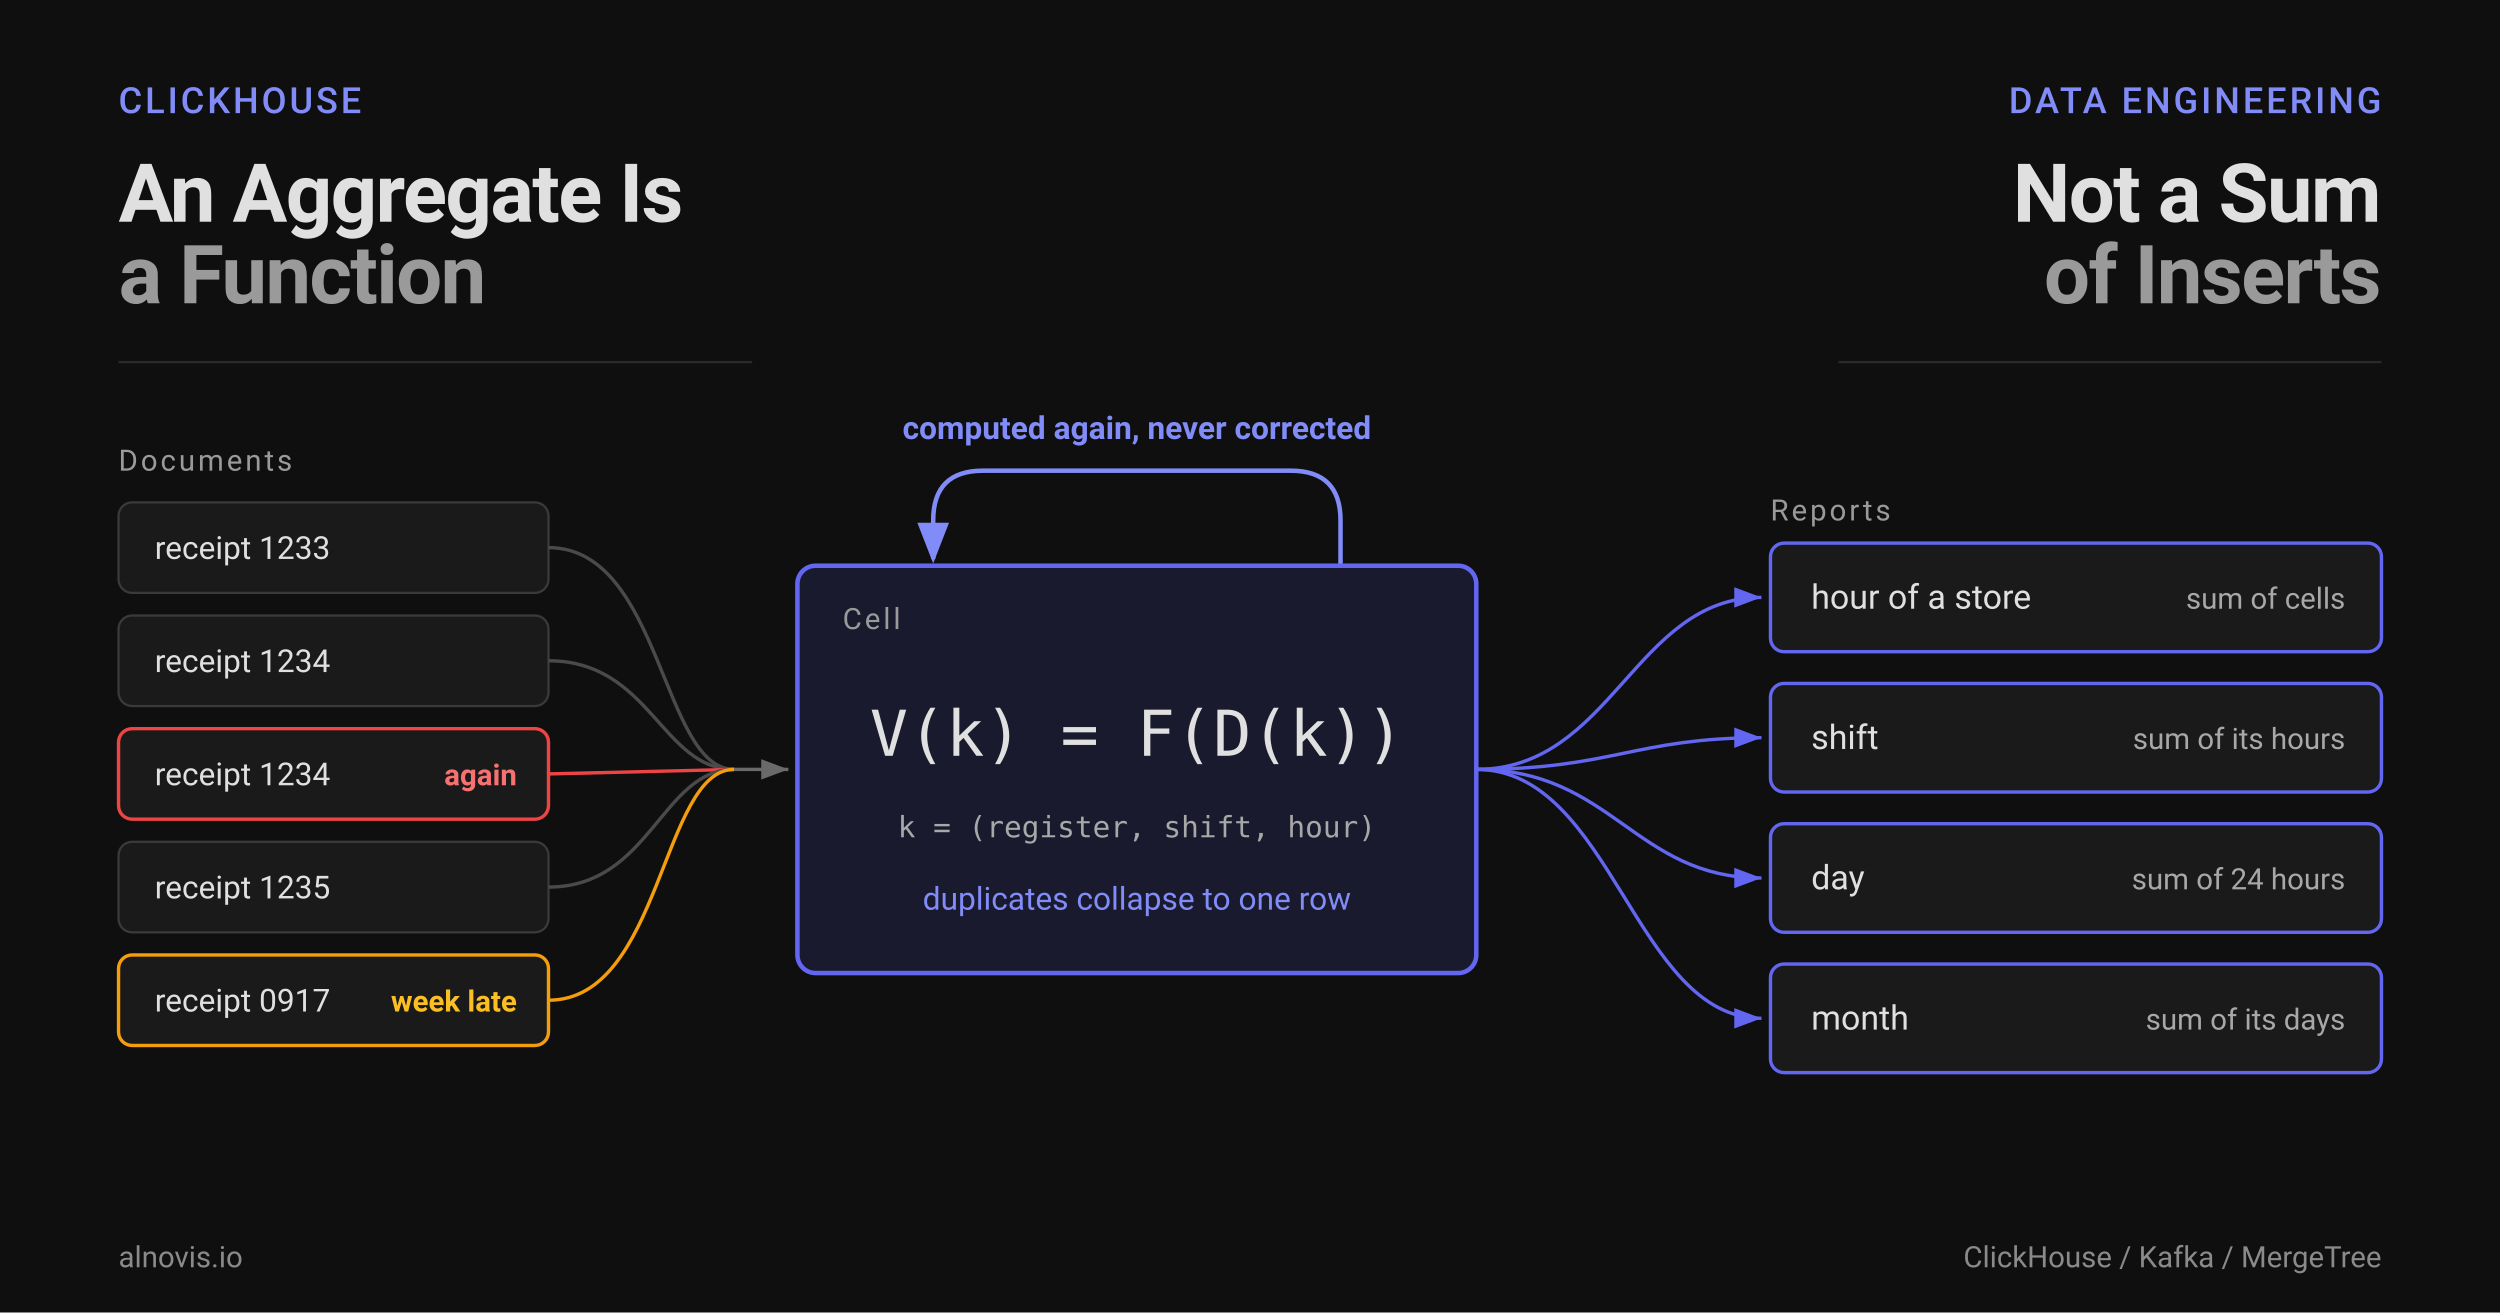
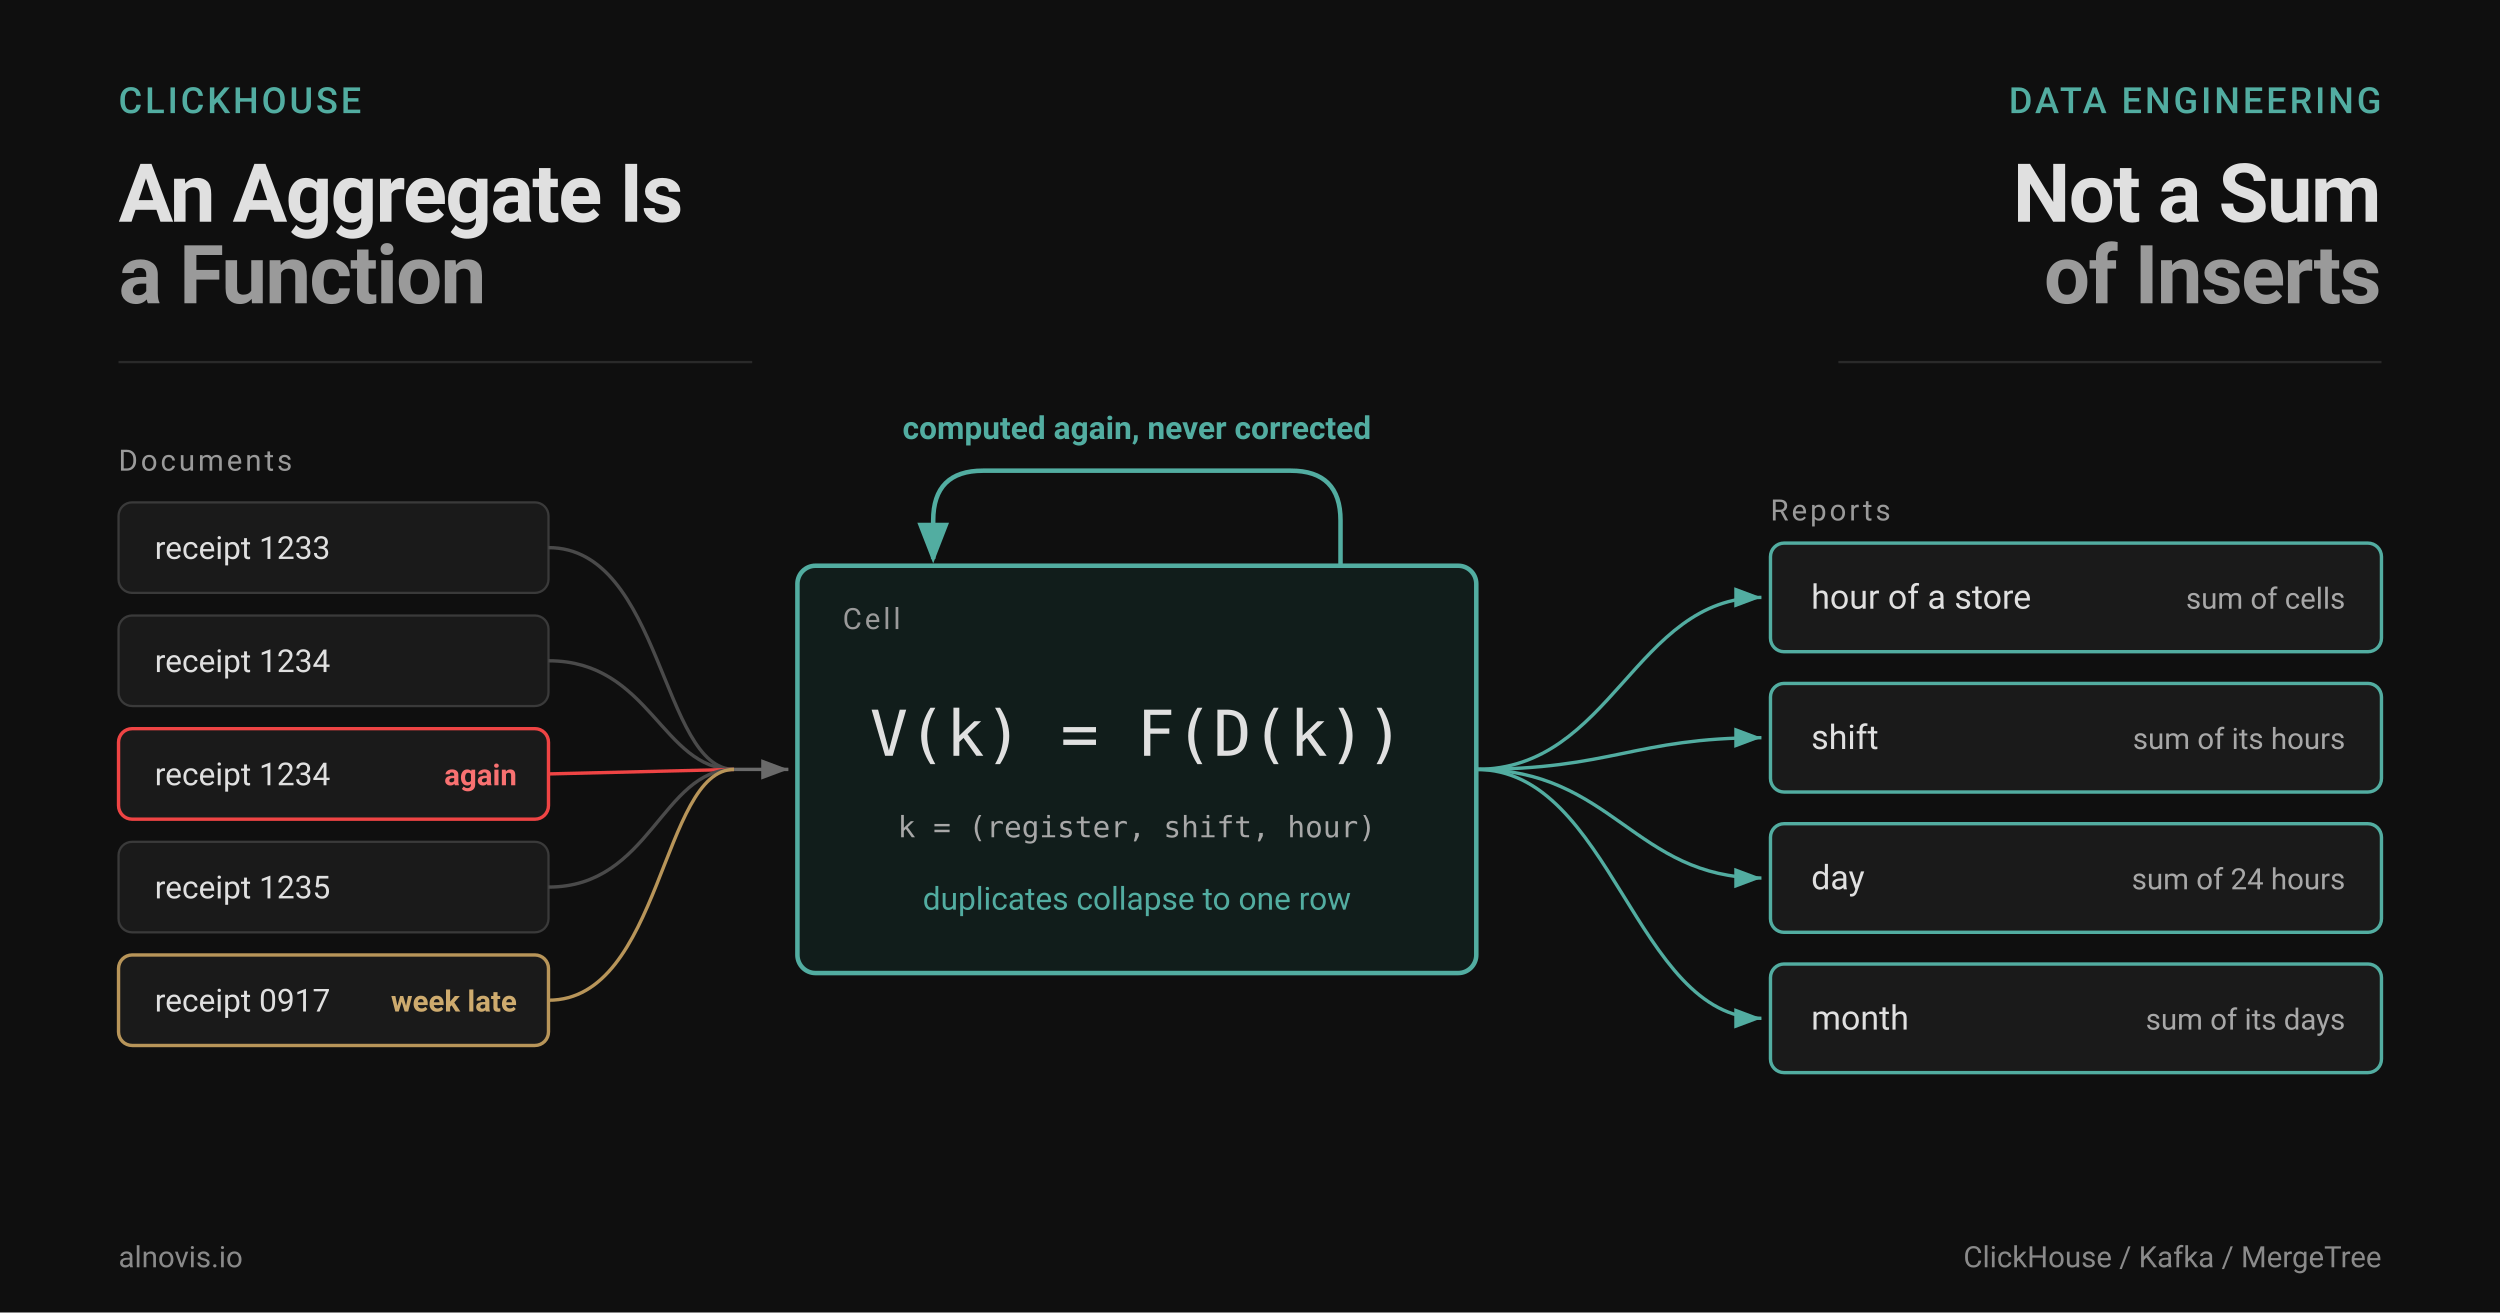
<svg xmlns="http://www.w3.org/2000/svg" width="1200" height="630" viewBox="75 50 1050 580">
  <style>
    text { font-family: -apple-system, BlinkMacSystemFont, "Segoe UI", Roboto, sans-serif; }
    .bg { fill: #0f0f0f; }
    .text { fill: #e0e0e0; }
    .mono { font-family: "SF Mono", "Fira Code", "Cascadia Code", monospace; }
    .title { font-size: 36px; font-weight: 600; letter-spacing: -0.02em; }
-     .subtitle { font-size: 16px; fill: #818cf8; font-weight: 500; letter-spacing: 0.08em; }
+     .subtitle { font-size: 16px; fill: #52ada1; font-weight: 500; letter-spacing: 0.08em; }
    .label { font-size: 13px; fill: #9a9a9a; letter-spacing: 0.1em; text-transform: uppercase; }
    .sub { font-size: 13px; fill: #a8a8a8; }
-     .accent { fill: #818cf8; }
+     .accent { fill: #52ada1; }
    .line-v { stroke: #2a2a2a; stroke-width: 1; }
    .chip { fill: #1a1a1a; stroke: #3a3a3a; stroke-width: 1; }
    .chip-dup { fill: #1a1a1a; stroke: #ef4444; stroke-width: 1.5; }
-     .chip-late { fill: #1a1a1a; stroke: #f59e0b; stroke-width: 1.5; }
+     .chip-late { fill: #1a1a1a; stroke: #b89559; stroke-width: 1.5; }
    .feed { stroke: #4a4a4a; stroke-width: 1.5; fill: none; }
-     .cell { fill: #1a1a2e; stroke: #6366f1; stroke-width: 2; }
-     .report { fill: #1a1a1a; stroke: #6366f1; stroke-width: 1.5; }
-     .arrow { stroke: #6366f1; stroke-width: 1.5; fill: none; marker-end: url(#arrow); }
-     .loop { stroke: #818cf8; stroke-width: 2; fill: none; marker-end: url(#arrow-loop); }
+     .cell { fill: #111d1b; stroke: #52ada1; stroke-width: 2; }
+     .report { fill: #1a1a1a; stroke: #52ada1; stroke-width: 1.5; }
+     .arrow { stroke: #52ada1; stroke-width: 1.5; fill: none; marker-end: url(#arrow); }
+     .loop { stroke: #52ada1; stroke-width: 2; fill: none; marker-end: url(#arrow-loop); }
  </style>
  <rect class="bg" width="1200" height="630" />
  <defs>
    <marker id="arrow" markerWidth="8" markerHeight="6" refX="8" refY="3" orient="auto">
-       <polygon points="0 0, 8 3, 0 6" fill="#6366f1" />
+       <polygon points="0 0, 8 3, 0 6" fill="#52ada1" />
    </marker>
    <marker id="arrow-feed" markerWidth="8" markerHeight="6" refX="8" refY="3" orient="auto">
      <polygon points="0 0, 8 3, 0 6" fill="#6a6a6a" />
    </marker>
    <marker id="arrow-loop" markerWidth="9" markerHeight="7" refX="8" refY="3.5" orient="auto">
-       <polygon points="0 0, 9 3.5, 0 7" fill="#818cf8" />
+       <polygon points="0 0, 9 3.5, 0 7" fill="#52ada1" />
    </marker>
  </defs>
  <text x="100" y="100" class="subtitle">CLICKHOUSE</text>
  <text x="100" y="148" class="text title">An Aggregate Is</text>
  <text x="100" y="184" class="text title" style="fill: #9a9a9a">a Function</text>
  <line x1="100" y1="210" x2="380" y2="210" class="line-v" />
  <text x="1100" y="100" text-anchor="end" class="subtitle">DATA ENGINEERING</text>
  <text x="1100" y="148" text-anchor="end" class="text title">Not a Sum</text>
  <text x="1100" y="184" text-anchor="end" class="text title" style="fill: #9a9a9a">of Inserts</text>
  <line x1="860" y1="210" x2="1100" y2="210" class="line-v" />
  <text x="100" y="258" class="label">Documents</text>
  <rect x="100" y="272" width="190" height="40" rx="6" class="chip" />
  <text x="116" y="297" class="text" style="font-size: 14px">receipt 1233</text>
  <rect x="100" y="322" width="190" height="40" rx="6" class="chip" />
  <text x="116" y="347" class="text" style="font-size: 14px">receipt 1234</text>
  <rect x="100" y="372" width="190" height="40" rx="6" class="chip-dup" />
  <text x="116" y="397" class="text" style="font-size: 14px">receipt 1234</text>
  <text x="276" y="397" text-anchor="end" style="font-size: 13px; fill: #f87171; font-weight: 600">again</text>
  <rect x="100" y="422" width="190" height="40" rx="6" class="chip" />
  <text x="116" y="447" class="text" style="font-size: 14px">receipt 1235</text>
  <rect x="100" y="472" width="190" height="40" rx="6" class="chip-late" />
  <text x="116" y="497" class="text" style="font-size: 14px">receipt 0917</text>
-   <text x="276" y="497" text-anchor="end" style="font-size: 13px; fill: #fbbf24; font-weight: 600">week late</text>
+   <text x="276" y="497" text-anchor="end" style="font-size: 13px; fill: #ceab6e; font-weight: 600">week late</text>
  <path class="feed" d="M290,292 C340,292 340,390 372,390" />
  <path class="feed" d="M290,342 C335,342 340,390 372,390" />
  <path class="feed" d="M290,392 L372,390" style="stroke: #ef4444" />
  <path class="feed" d="M290,442 C335,442 340,390 372,390" />
-   <path class="feed" d="M290,492 C340,492 340,390 372,390" style="stroke: #f59e0b" />
+   <path class="feed" d="M290,492 C340,492 340,390 372,390" style="stroke: #b89559" />
  <line x1="372" y1="390" x2="396" y2="390" class="feed" style="stroke: #6a6a6a; marker-end: url(#arrow-feed)" />
  <path class="loop" d="M640,300 L640,280 Q640,258 618,258 L482,258 Q460,258 460,280 L460,297" />
  <text x="550" y="244" text-anchor="middle" class="accent" style="font-size: 14px; font-weight: 600">computed again, never corrected</text>
  <rect x="400" y="300" width="300" height="180" rx="8" class="cell" />
  <text x="420" y="328" class="label">Cell</text>
  <text x="550" y="384" text-anchor="middle" class="text mono" style="font-size: 28px">V(k) = F(D(k))</text>
  <text x="550" y="420" text-anchor="middle" class="mono sub">k = (register, shift, hour)</text>
  <text x="550" y="452" text-anchor="middle" class="accent" style="font-size: 14px">duplicates collapse to one row</text>
  <text x="830" y="280" class="label">Reports</text>
  <path class="arrow" d="M700,390 C760,390 770,314 826,314" />
  <path class="arrow" d="M700,390 C760,390 770,376 826,376" />
  <path class="arrow" d="M700,390 C760,390 770,438 826,438" />
  <path class="arrow" d="M700,390 C760,390 770,500 826,500" />
  <rect x="830" y="290" width="270" height="48" rx="6" class="report" />
  <text x="848" y="319" class="text" style="font-size: 15px">hour of a store</text>
  <text x="1084" y="319" text-anchor="end" class="sub">sum of cells</text>
  <rect x="830" y="352" width="270" height="48" rx="6" class="report" />
  <text x="848" y="381" class="text" style="font-size: 15px">shift</text>
  <text x="1084" y="381" text-anchor="end" class="sub">sum of its hours</text>
  <rect x="830" y="414" width="270" height="48" rx="6" class="report" />
  <text x="848" y="443" class="text" style="font-size: 15px">day</text>
  <text x="1084" y="443" text-anchor="end" class="sub">sum of 24 hours</text>
  <rect x="830" y="476" width="270" height="48" rx="6" class="report" />
  <text x="848" y="505" class="text" style="font-size: 15px">month</text>
  <text x="1084" y="505" text-anchor="end" class="sub">sum of its days</text>
  <text x="100" y="610" style="font-size: 13px; fill: #8a8a8a">alnovis.io</text>
  <text x="1100" y="610" text-anchor="end" style="font-size: 13px; fill: #8a8a8a">ClickHouse / Kafka / MergeTree</text>
</svg>
